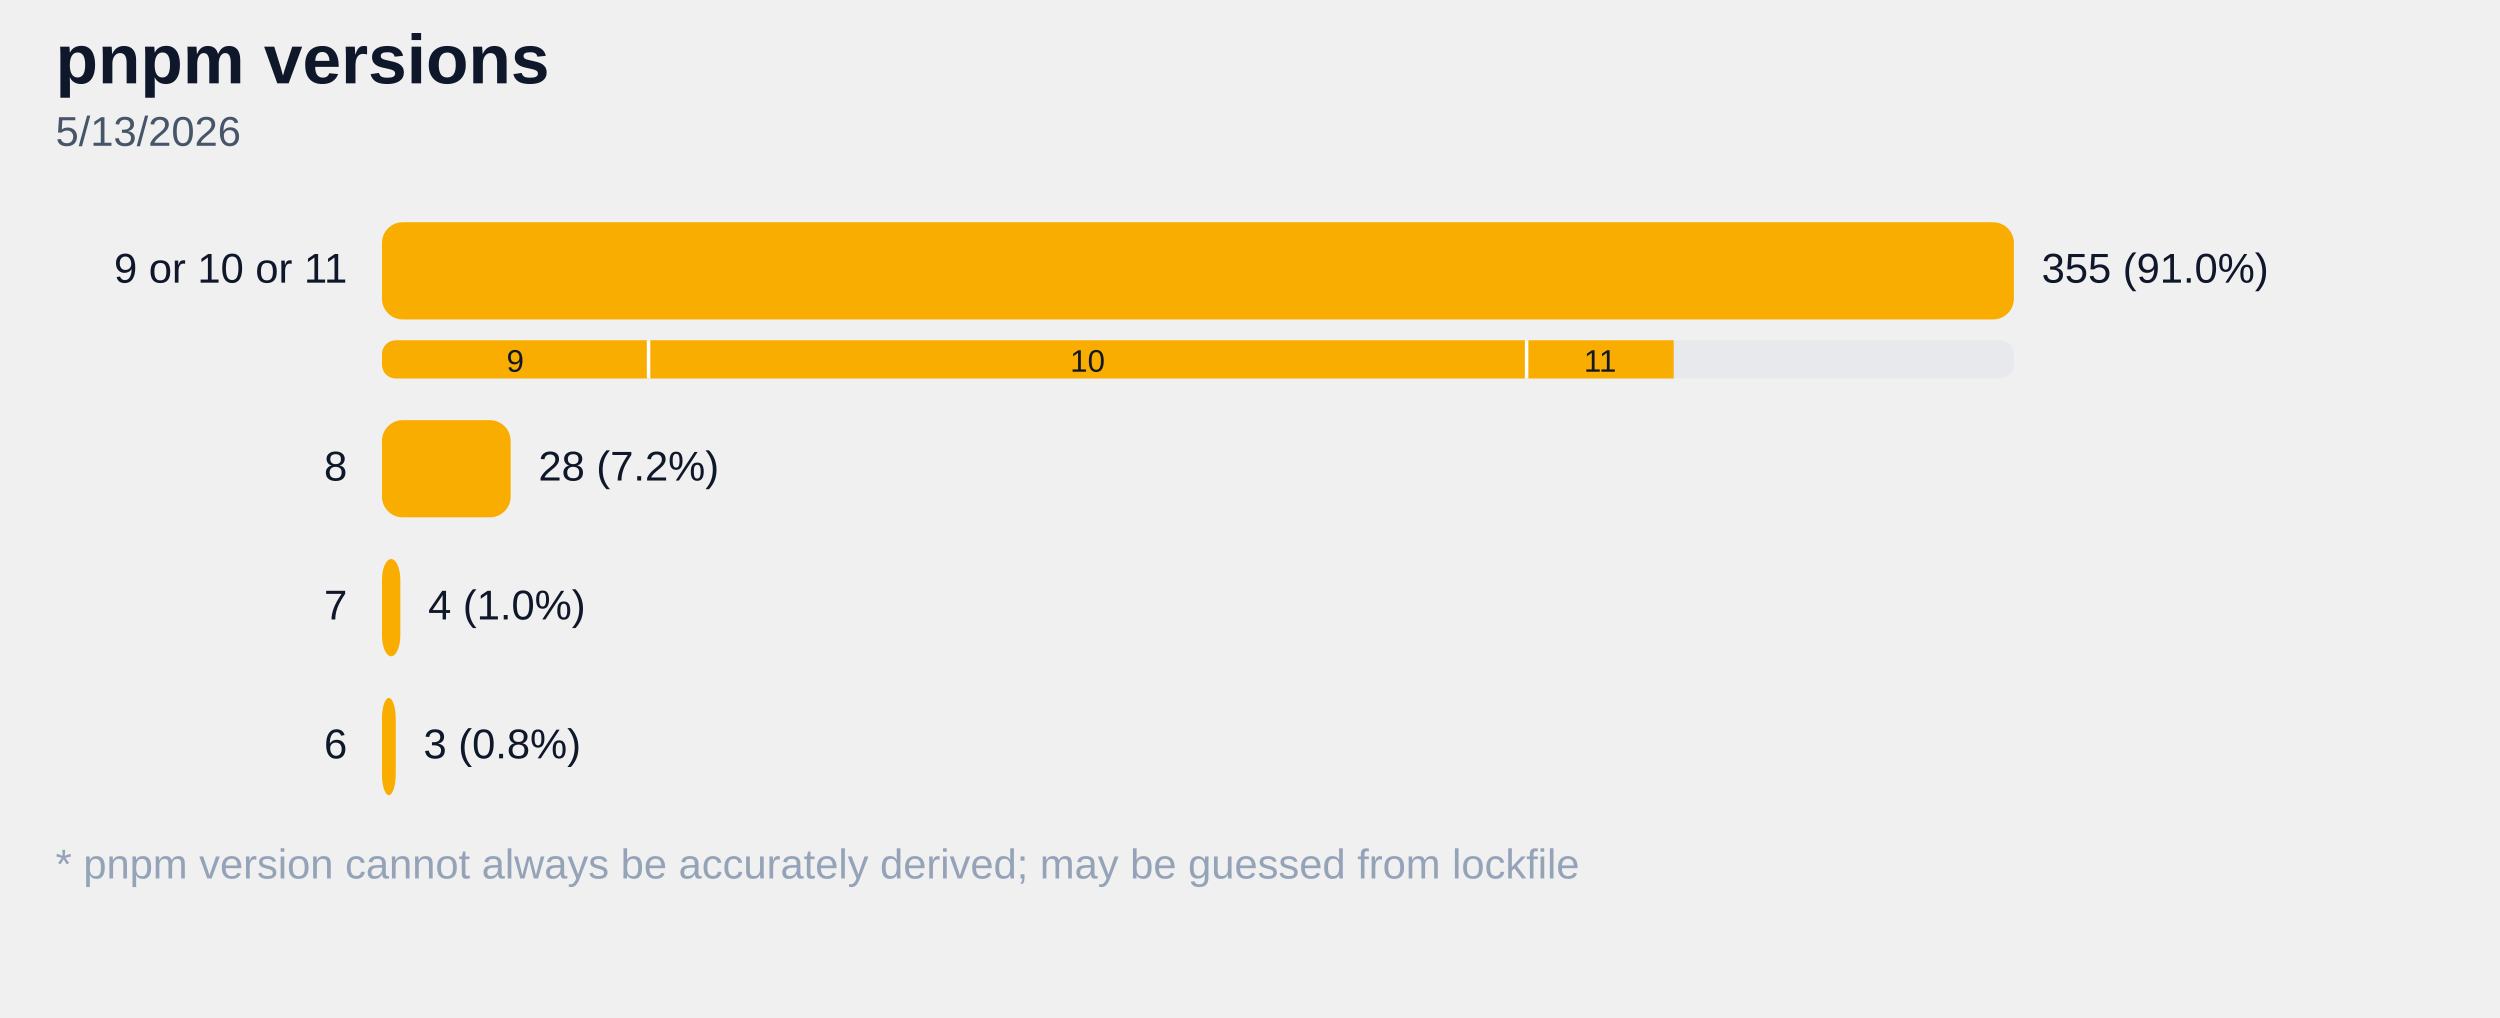
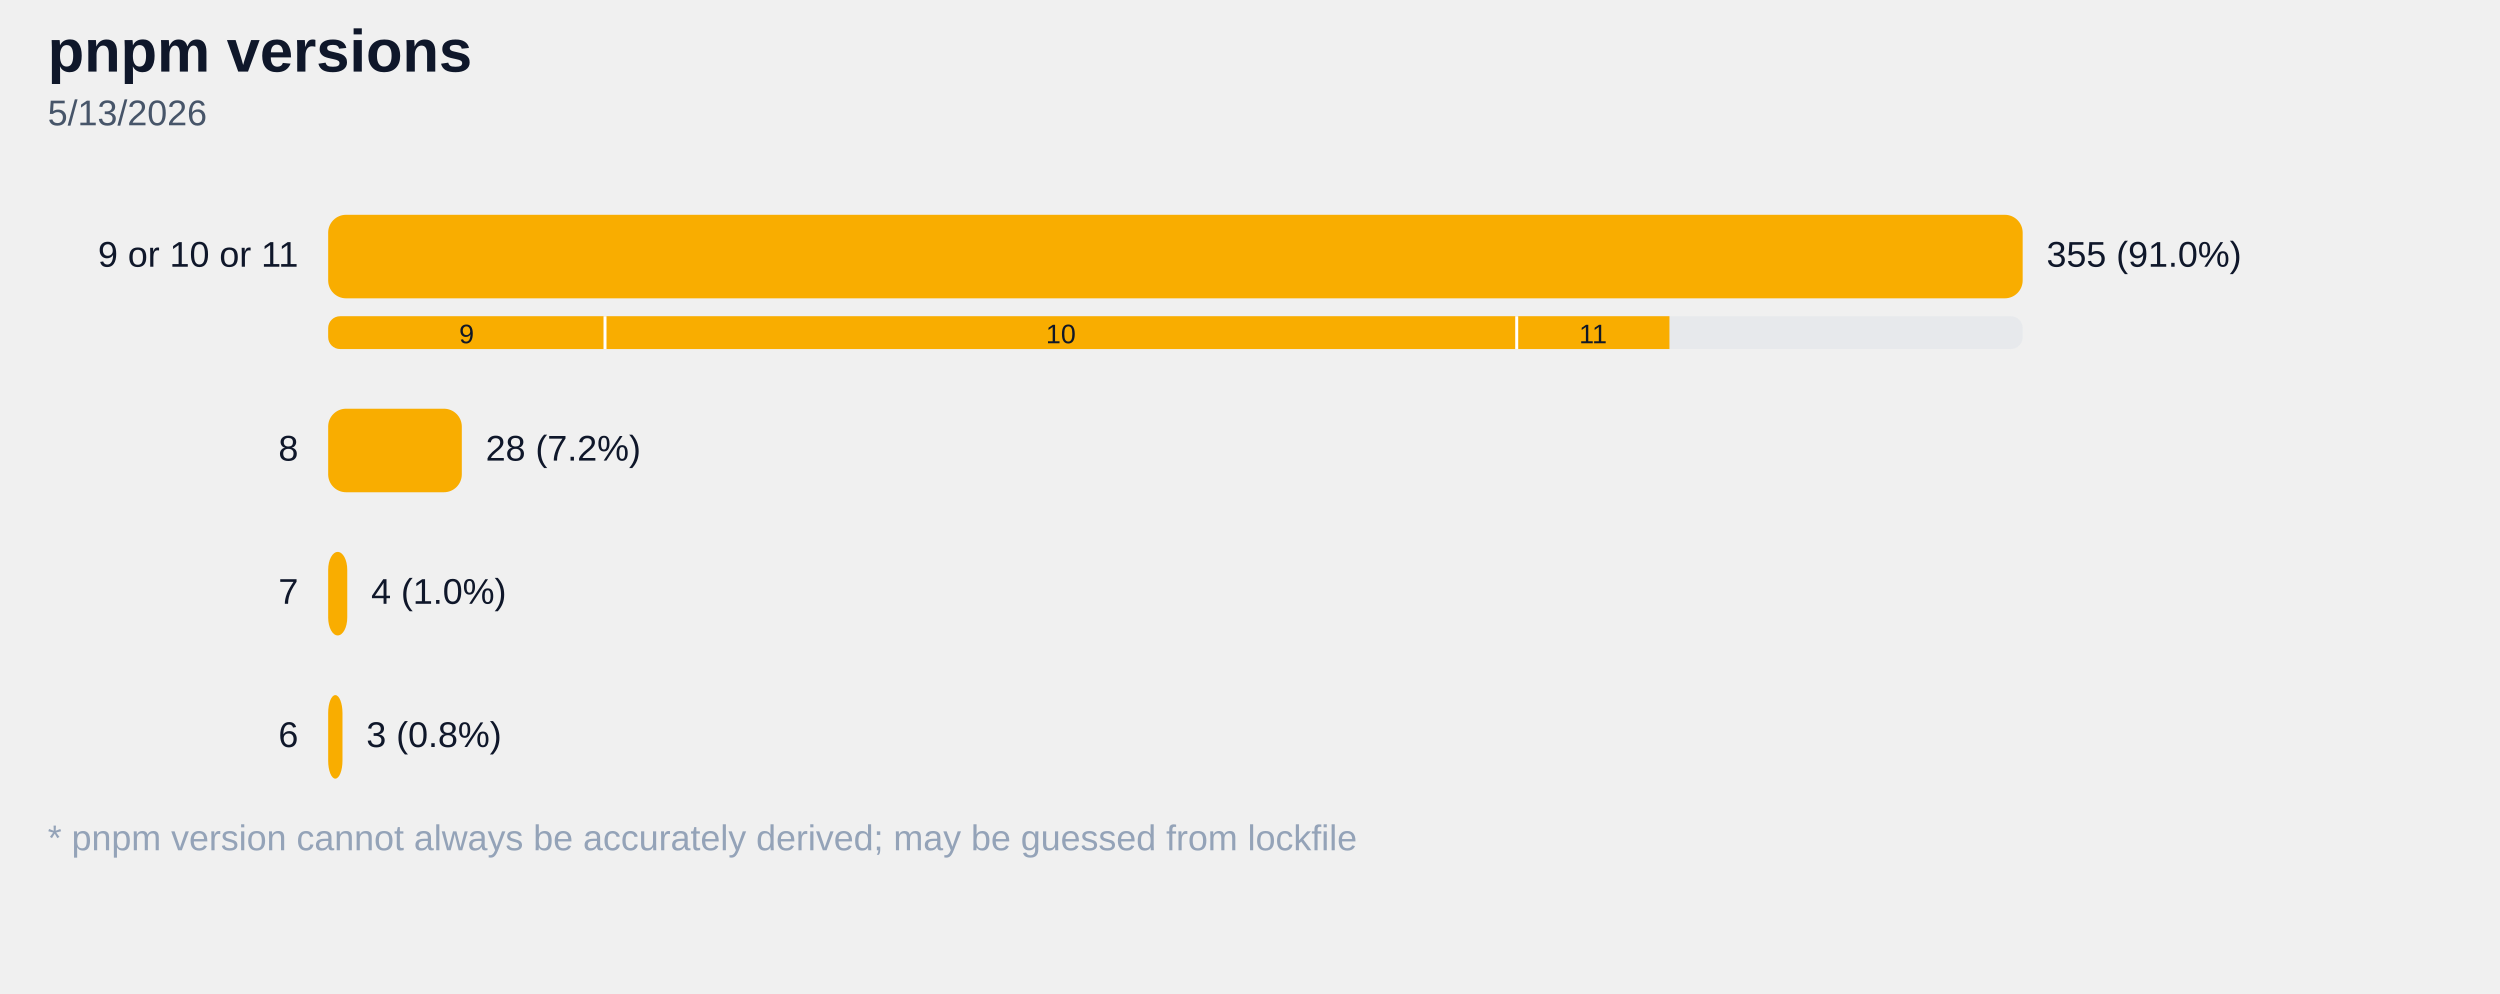
- <svg xmlns="http://www.w3.org/2000/svg" width="720" height="293" viewBox="0 0 720 293" role="img" aria-label="pnpm versions">
+ <svg xmlns="http://www.w3.org/2000/svg" width="838" height="333" viewBox="0 0 838 333" role="img" aria-label="pnpm versions">
  <style>
    text { font-family: "Helvetica Neue", Arial, sans-serif; }
    .title { font-size: 20px; font-weight: 700; fill: #0f172a; }
    .subtitle { font-size: 12px; fill: #475569; }
    .footer { font-size: 12px; fill: #94a3b8; }
    .label { font-size: 12px; text-anchor: end; fill: #0f172a; }
    .value { font-size: 12px; fill: #0f172a; }
  </style>
  <text class="title" x="16" y="24">pnpm versions</text>
  <text class="subtitle" x="16" y="42">5/13/2026</text>
  <g class="bars">
    <g class="bar" data-label="9 or 10 or 11">
-       <text class="label" x="100" y="78" dominant-baseline="middle">9 or 10 or 11</text>
-       <rect x="110" y="64" width="470" height="28" rx="6" fill="#f9ad00" />
-       <text class="value" x="588" y="78" dominant-baseline="middle">355 (91.0%)</text>
+       <text class="label" x="100" y="86" dominant-baseline="middle">9 or 10 or 11</text>
+       <rect x="110" y="72" width="568" height="28" rx="6" fill="#f9ad00" />
+       <text class="value" x="686" y="86" dominant-baseline="middle">355 (91.0%)</text>
      <clipPath id="mini-bar-light-0-9-or-10-or-11">
-         <rect x="110" y="98" width="470" height="11" rx="4" />
+         <rect x="110" y="106" width="568" height="11" rx="4" />
      </clipPath>
-       <rect x="110" y="98" width="470" height="11" rx="4" fill="#cbd5e1" opacity="0.25" />
+       <rect x="110" y="106" width="568" height="11" rx="4" fill="#cbd5e1" opacity="0.25" />
      <g clip-path="url(#mini-bar-light-0-9-or-10-or-11)">
-         <rect x="110" y="98" width="76.789" height="11" fill="#f9ad00" />
-         <text x="148.394" y="104.5" text-anchor="middle" dominant-baseline="middle" font-size="9" fill="#111827">9</text>
-         <rect x="186.789" y="98" width="252.873" height="11" fill="#f9ad00" />
-         <line x1="186.789" y1="98" x2="186.789" y2="109" stroke="#ffffff" stroke-width="1" />
-         <text x="313.225" y="104.5" text-anchor="middle" dominant-baseline="middle" font-size="9" fill="#111827">10</text>
-         <rect x="439.662" y="98" width="42.366" height="11" fill="#f9ad00" />
-         <line x1="439.662" y1="98" x2="439.662" y2="109" stroke="#ffffff" stroke-width="1" />
-         <text x="460.845" y="104.5" text-anchor="middle" dominant-baseline="middle" font-size="9" fill="#111827">11</text>
+         <rect x="110" y="106" width="92.8" height="11" fill="#f9ad00" />
+         <text x="156.4" y="112.5" text-anchor="middle" dominant-baseline="middle" font-size="9" fill="#111827">9</text>
+         <rect x="202.8" y="106" width="305.6" height="11" fill="#f9ad00" />
+         <line x1="202.8" y1="106" x2="202.8" y2="117" stroke="#ffffff" stroke-width="1" />
+         <text x="355.6" y="112.5" text-anchor="middle" dominant-baseline="middle" font-size="9" fill="#111827">10</text>
+         <rect x="508.4" y="106" width="51.2" height="11" fill="#f9ad00" />
+         <line x1="508.4" y1="106" x2="508.4" y2="117" stroke="#ffffff" stroke-width="1" />
+         <text x="534" y="112.5" text-anchor="middle" dominant-baseline="middle" font-size="9" fill="#111827">11</text>
      </g>
    </g>
    <g class="bar" data-label="8">
-       <text class="label" x="100" y="135" dominant-baseline="middle">8</text>
-       <rect x="110" y="121" width="37.07" height="28" rx="6" fill="#f9ad00" />
-       <text class="value" x="155.07" y="135" dominant-baseline="middle">28 (7.2%)</text>
+       <text class="label" x="100" y="151" dominant-baseline="middle">8</text>
+       <rect x="110" y="137" width="44.8" height="28" rx="6" fill="#f9ad00" />
+       <text class="value" x="162.8" y="151" dominant-baseline="middle">28 (7.2%)</text>
    </g>
    <g class="bar" data-label="7">
-       <text class="label" x="100" y="175" dominant-baseline="middle">7</text>
-       <rect x="110" y="161" width="5.296" height="28" rx="6" fill="#f9ad00" />
-       <text class="value" x="123.296" y="175" dominant-baseline="middle">4 (1.0%)</text>
+       <text class="label" x="100" y="199" dominant-baseline="middle">7</text>
+       <rect x="110" y="185" width="6.4" height="28" rx="6" fill="#f9ad00" />
+       <text class="value" x="124.4" y="199" dominant-baseline="middle">4 (1.0%)</text>
    </g>
    <g class="bar" data-label="6">
-       <text class="label" x="100" y="215" dominant-baseline="middle">6</text>
-       <rect x="110" y="201" width="3.972" height="28" rx="6" fill="#f9ad00" />
-       <text class="value" x="121.972" y="215" dominant-baseline="middle">3 (0.8%)</text>
+       <text class="label" x="100" y="247" dominant-baseline="middle">6</text>
+       <rect x="110" y="233" width="4.8" height="28" rx="6" fill="#f9ad00" />
+       <text class="value" x="122.8" y="247" dominant-baseline="middle">3 (0.8%)</text>
    </g>
  </g>
-   <text class="footer" x="16" y="253">* pnpm version cannot always be accurately derived; may be guessed from lockfile</text>
+   <text class="footer" x="16" y="285">* pnpm version cannot always be accurately derived; may be guessed from lockfile</text>
</svg>
